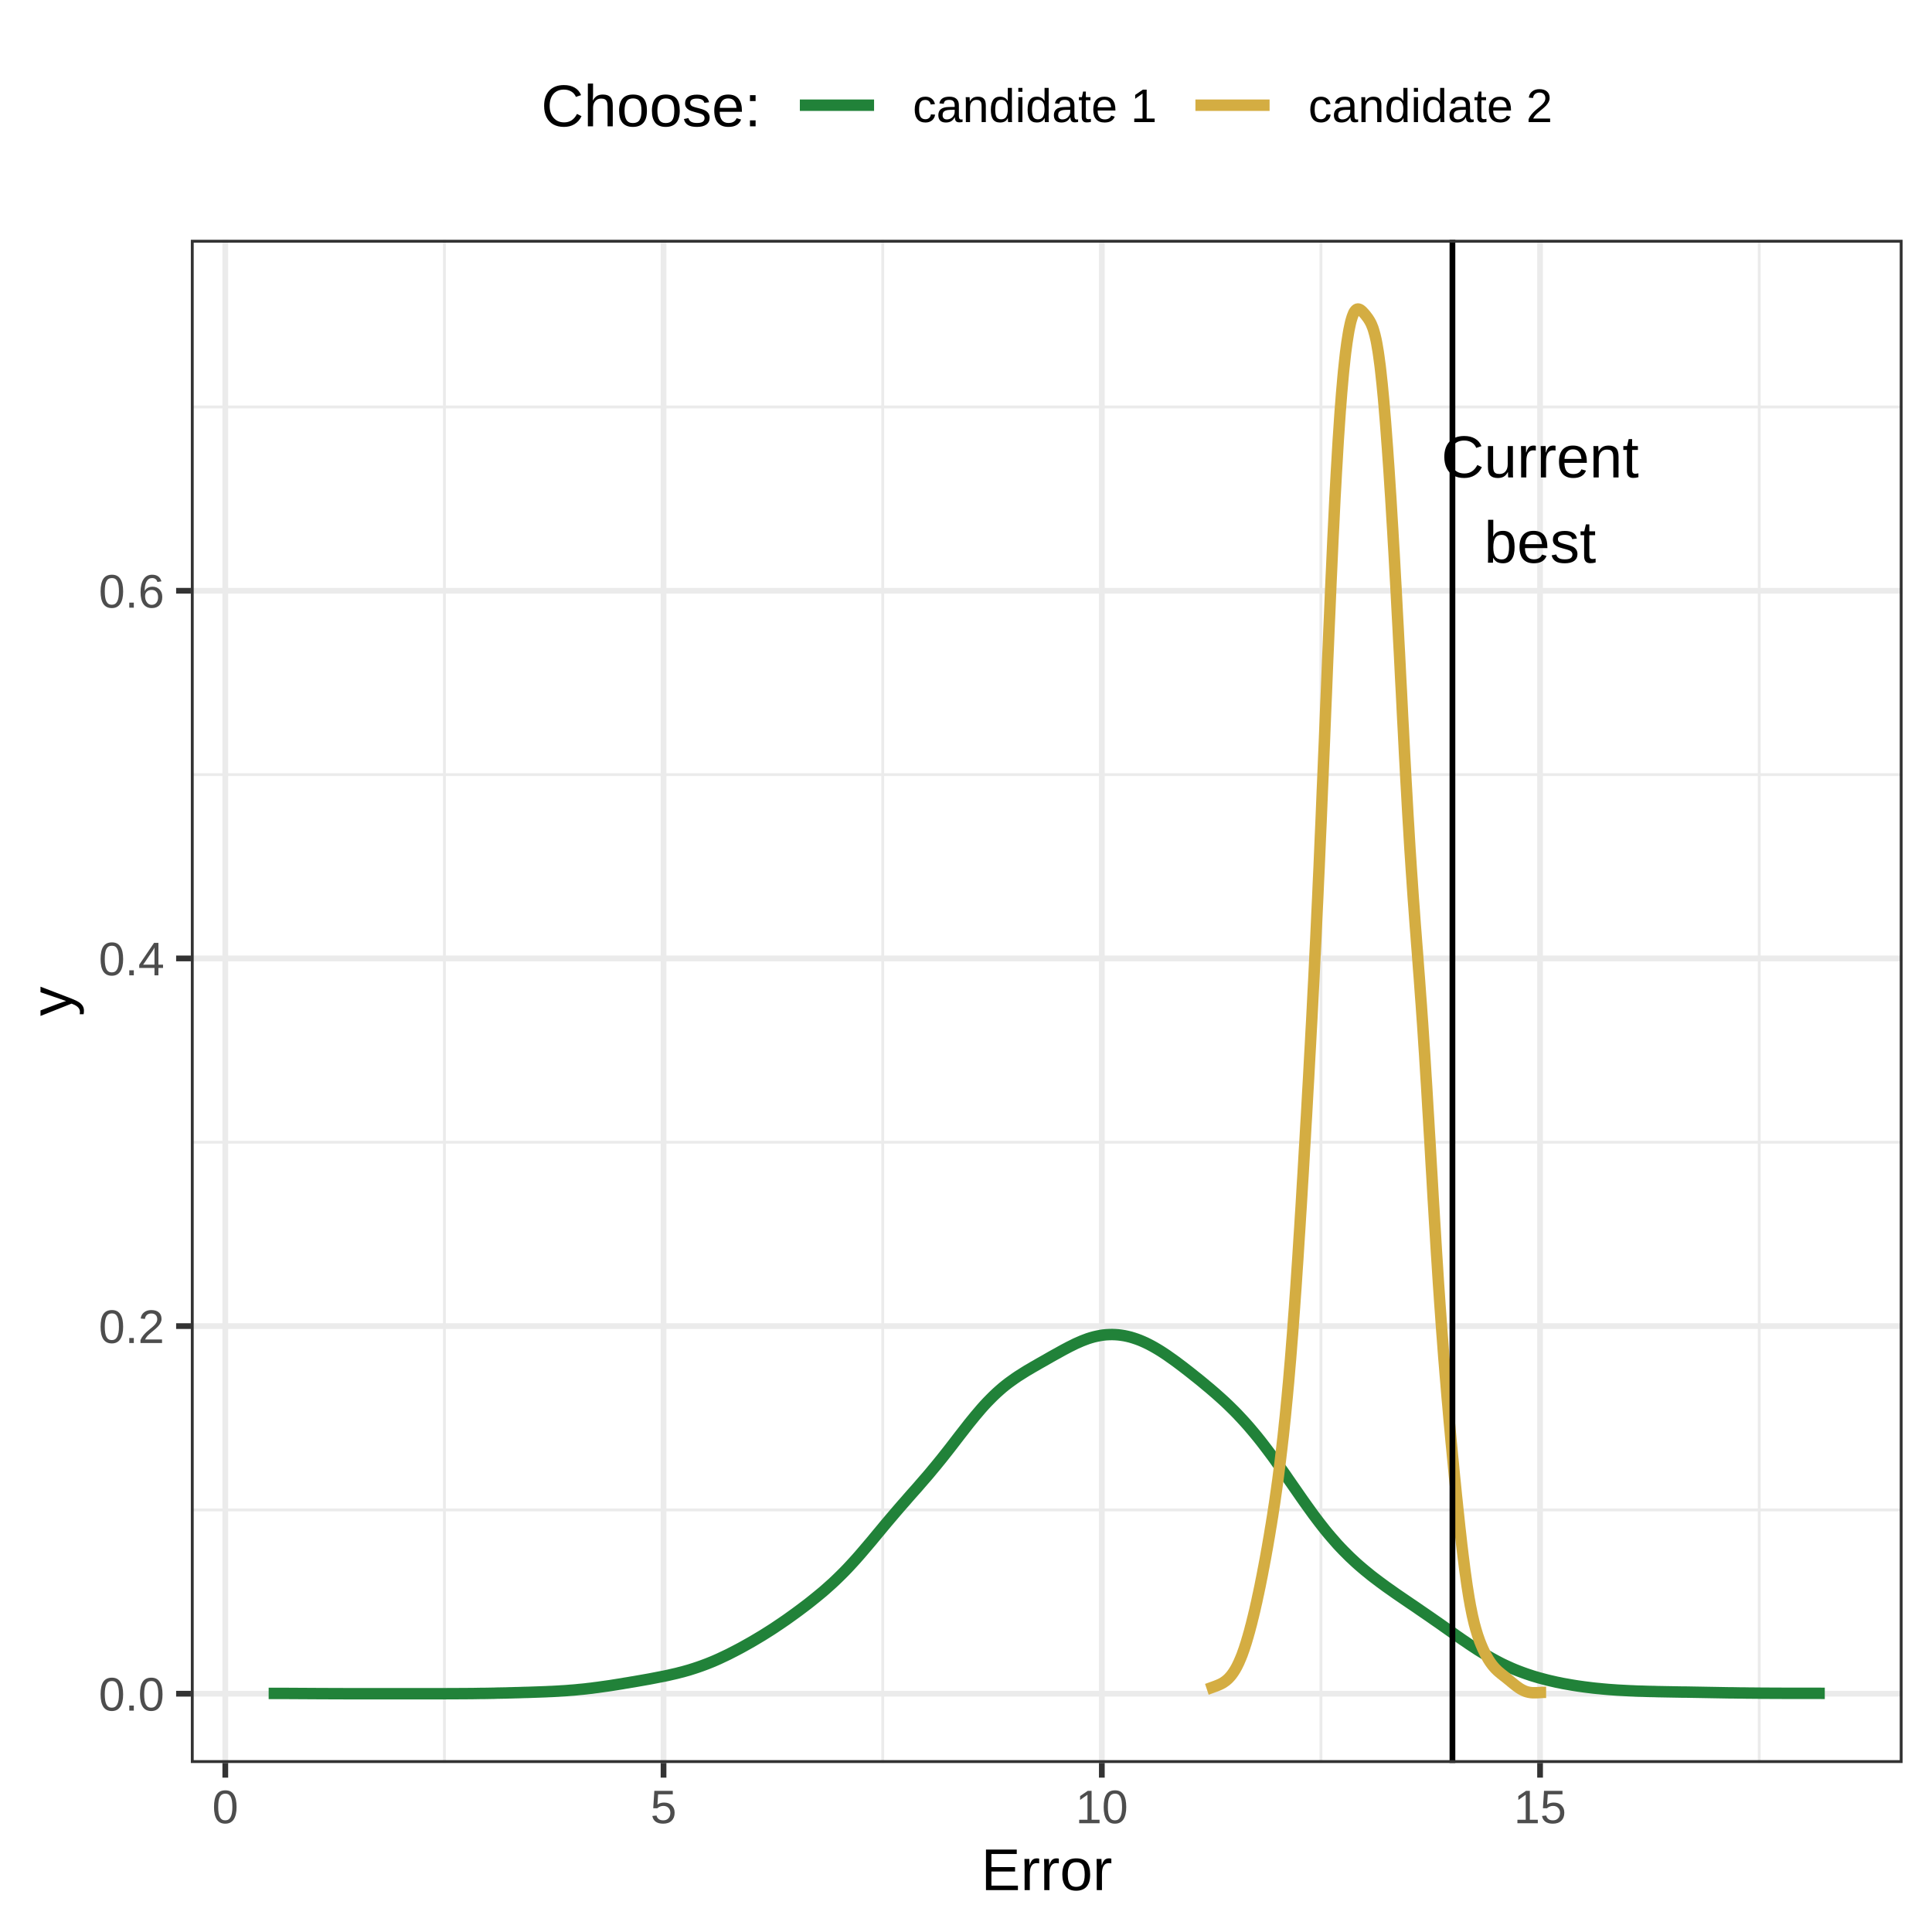
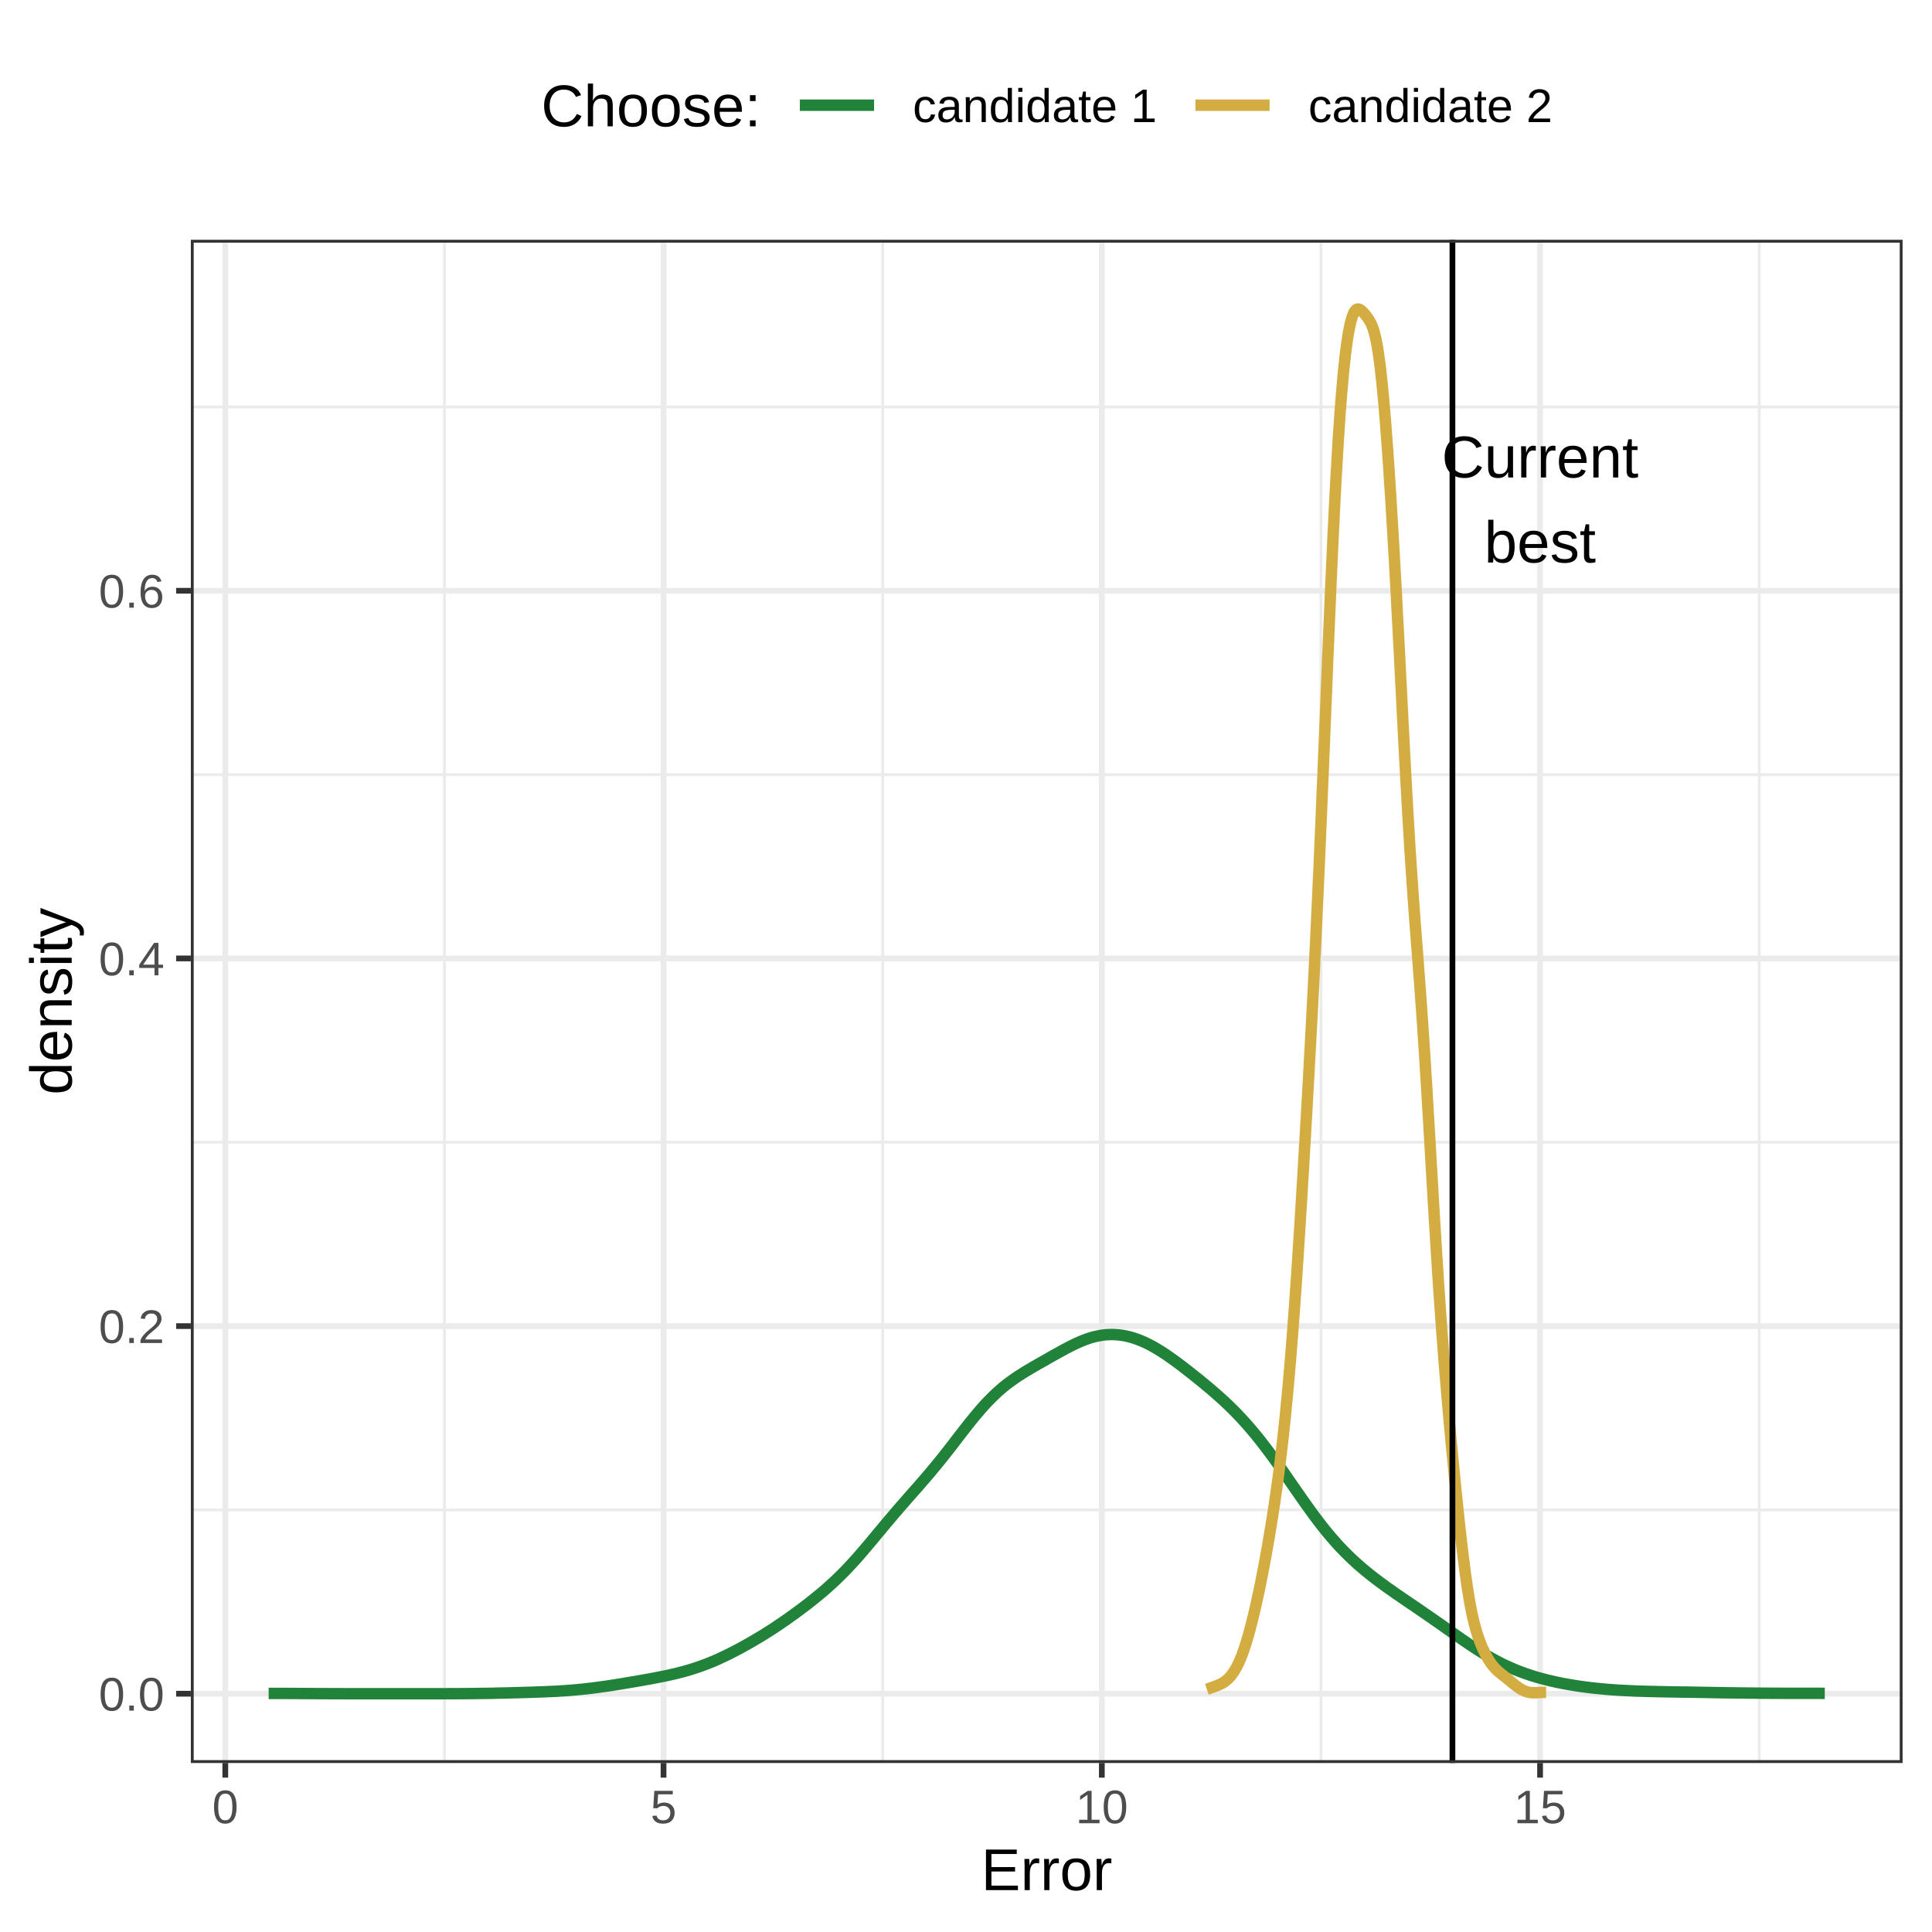
<svg xmlns="http://www.w3.org/2000/svg" width="360.00pt" height="360.00pt" viewBox="0 0 360.00 360.00">
  <g class="svglite">
    <defs>
      <style type="text/css">
    .svglite line, .svglite polyline, .svglite polygon, .svglite path, .svglite rect, .svglite circle {
      fill: none;
      stroke: #000000;
      stroke-linecap: round;
      stroke-linejoin: round;
      stroke-miterlimit: 10.00;
    }
    .svglite text {
      white-space: pre;
    }
    .svglite g.glyphgroup path {
      fill: inherit;
      stroke: none;
    }
  </style>
    </defs>
    <rect width="100%" height="100%" style="stroke: none; fill: #FFFFFF;" />
    <defs>
      <clipPath id="cpMC4wMHwzNjAuMDB8MC4wMHwzNjAuMDA=">
        <rect x="0.00" y="0.00" width="360.00" height="360.00" />
      </clipPath>
    </defs>
    <g clip-path="url(#cpMC4wMHwzNjAuMDB8MC4wMHwzNjAuMDA=)">
      <rect x="0" y="0.00" width="360.00" height="360.00" style="stroke-width: 1.07; stroke: #FFFFFF; fill: #FFFFFF;" />
    </g>
    <defs>
      <clipPath id="cpMzUuNTZ8MzU0LjUyfDQ0LjY4fDMyOC41MA==">
        <rect x="35.56" y="44.68" width="318.96" height="283.83" />
      </clipPath>
    </defs>
    <g clip-path="url(#cpMzUuNTZ8MzU0LjUyfDQ0LjY4fDMyOC41MA==)">
      <rect x="35.56" y="44.68" width="318.96" height="283.83" style="stroke-width: 1.07; stroke: none; fill: #FFFFFF;" />
      <polyline points="35.56,281.35 354.52,281.35 " style="stroke-width: 0.53; stroke: #EBEBEB; stroke-linecap: butt;" />
      <polyline points="35.56,212.84 354.52,212.84 " style="stroke-width: 0.53; stroke: #EBEBEB; stroke-linecap: butt;" />
      <polyline points="35.56,144.34 354.52,144.34 " style="stroke-width: 0.53; stroke: #EBEBEB; stroke-linecap: butt;" />
      <polyline points="35.56,75.83 354.52,75.83 " style="stroke-width: 0.53; stroke: #EBEBEB; stroke-linecap: butt;" />
      <polyline points="82.81,328.50 82.81,44.68 " style="stroke-width: 0.53; stroke: #EBEBEB; stroke-linecap: butt;" />
      <polyline points="164.48,328.50 164.48,44.68 " style="stroke-width: 0.53; stroke: #EBEBEB; stroke-linecap: butt;" />
      <polyline points="246.14,328.50 246.14,44.68 " style="stroke-width: 0.53; stroke: #EBEBEB; stroke-linecap: butt;" />
      <polyline points="327.81,328.50 327.81,44.68 " style="stroke-width: 0.53; stroke: #EBEBEB; stroke-linecap: butt;" />
      <polyline points="35.56,315.60 354.52,315.60 " style="stroke-width: 1.07; stroke: #EBEBEB; stroke-linecap: butt;" />
      <polyline points="35.56,247.10 354.52,247.10 " style="stroke-width: 1.07; stroke: #EBEBEB; stroke-linecap: butt;" />
      <polyline points="35.56,178.59 354.52,178.59 " style="stroke-width: 1.07; stroke: #EBEBEB; stroke-linecap: butt;" />
      <polyline points="35.56,110.08 354.52,110.08 " style="stroke-width: 1.07; stroke: #EBEBEB; stroke-linecap: butt;" />
      <polyline points="41.98,328.50 41.98,44.68 " style="stroke-width: 1.07; stroke: #EBEBEB; stroke-linecap: butt;" />
      <polyline points="123.64,328.50 123.64,44.68 " style="stroke-width: 1.07; stroke: #EBEBEB; stroke-linecap: butt;" />
      <polyline points="205.31,328.50 205.31,44.68 " style="stroke-width: 1.07; stroke: #EBEBEB; stroke-linecap: butt;" />
      <polyline points="286.97,328.50 286.97,44.68 " style="stroke-width: 1.07; stroke: #EBEBEB; stroke-linecap: butt;" />
      <polyline points="50.06,315.54 50.63,315.54 51.20,315.54 51.76,315.54 52.33,315.54 52.90,315.54 53.47,315.54 54.03,315.55 54.60,315.55 55.17,315.55 55.74,315.56 56.30,315.56 56.87,315.56 57.44,315.57 58.01,315.57 58.57,315.57 59.14,315.58 59.71,315.58 60.28,315.58 60.84,315.58 61.41,315.59 61.98,315.59 62.55,315.59 63.11,315.59 63.68,315.59 64.25,315.60 64.82,315.60 65.38,315.60 65.95,315.60 66.52,315.60 67.09,315.60 67.65,315.60 68.22,315.60 68.79,315.60 69.36,315.60 69.92,315.60 70.49,315.60 71.06,315.60 71.63,315.60 72.19,315.60 72.76,315.60 73.33,315.60 73.89,315.60 74.46,315.60 75.03,315.60 75.60,315.60 76.16,315.60 76.73,315.60 77.30,315.60 77.87,315.60 78.43,315.60 79.00,315.60 79.57,315.60 80.14,315.60 80.70,315.60 81.27,315.60 81.84,315.60 82.41,315.60 82.97,315.60 83.54,315.59 84.11,315.59 84.68,315.59 85.24,315.59 85.81,315.58 86.38,315.58 86.95,315.58 87.51,315.57 88.08,315.57 88.65,315.56 89.22,315.55 89.78,315.54 90.35,315.54 90.92,315.53 91.49,315.52 92.05,315.51 92.62,315.49 93.19,315.48 93.76,315.47 94.32,315.46 94.89,315.44 95.46,315.43 96.02,315.41 96.59,315.40 97.16,315.38 97.73,315.36 98.29,315.35 98.86,315.33 99.43,315.31 100.00,315.29 100.56,315.27 101.13,315.25 101.70,315.23 102.27,315.20 102.83,315.18 103.40,315.15 103.97,315.12 104.54,315.08 105.10,315.05 105.67,315.01 106.24,314.96 106.81,314.92 107.37,314.87 107.94,314.81 108.51,314.76 109.08,314.70 109.64,314.63 110.21,314.57 110.78,314.49 111.35,314.42 111.91,314.34 112.48,314.26 113.05,314.18 113.62,314.10 114.18,314.01 114.75,313.92 115.32,313.83 115.89,313.74 116.45,313.64 117.02,313.55 117.59,313.45 118.15,313.36 118.72,313.26 119.29,313.16 119.86,313.06 120.42,312.96 120.99,312.86 121.56,312.75 122.13,312.64 122.69,312.53 123.26,312.42 123.83,312.31 124.40,312.19 124.96,312.06 125.53,311.93 126.10,311.80 126.67,311.65 127.23,311.51 127.80,311.35 128.37,311.19 128.94,311.01 129.50,310.83 130.07,310.64 130.64,310.44 131.21,310.23 131.77,310.02 132.34,309.79 132.91,309.56 133.48,309.31 134.04,309.06 134.61,308.79 135.18,308.52 135.75,308.25 136.31,307.96 136.88,307.67 137.45,307.37 138.02,307.07 138.58,306.76 139.15,306.44 139.72,306.12 140.28,305.80 140.85,305.46 141.42,305.12 141.99,304.78 142.55,304.43 143.12,304.07 143.69,303.71 144.26,303.34 144.82,302.96 145.39,302.58 145.96,302.19 146.53,301.80 147.09,301.40 147.66,300.99 148.23,300.58 148.80,300.16 149.36,299.74 149.93,299.31 150.50,298.88 151.07,298.43 151.63,297.98 152.20,297.52 152.77,297.05 153.34,296.58 153.90,296.09 154.47,295.58 155.04,295.07 155.61,294.54 156.17,294.00 156.74,293.44 157.31,292.87 157.88,292.28 158.44,291.68 159.01,291.06 159.58,290.43 160.15,289.78 160.71,289.13 161.28,288.46 161.85,287.79 162.42,287.12 162.98,286.44 163.55,285.75 164.12,285.07 164.68,284.39 165.25,283.71 165.82,283.04 166.39,282.37 166.95,281.71 167.52,281.05 168.09,280.39 168.66,279.75 169.22,279.10 169.79,278.45 170.36,277.81 170.93,277.17 171.49,276.52 172.06,275.86 172.63,275.21 173.20,274.54 173.76,273.86 174.33,273.18 174.90,272.48 175.47,271.78 176.03,271.07 176.60,270.35 177.17,269.62 177.74,268.88 178.30,268.15 178.87,267.41 179.44,266.68 180.01,265.95 180.57,265.23 181.14,264.53 181.71,263.83 182.28,263.16 182.84,262.50 183.41,261.86 183.98,261.25 184.55,260.67 185.11,260.11 185.68,259.57 186.25,259.06 186.81,258.57 187.38,258.11 187.95,257.67 188.52,257.26 189.08,256.86 189.65,256.47 190.22,256.11 190.79,255.75 191.35,255.40 191.92,255.07 192.49,254.73 193.06,254.41 193.62,254.08 194.19,253.76 194.76,253.44 195.33,253.11 195.89,252.79 196.46,252.47 197.03,252.16 197.60,251.84 198.16,251.53 198.73,251.23 199.30,250.93 199.87,250.65 200.43,250.37 201.00,250.12 201.57,249.87 202.14,249.65 202.70,249.44 203.27,249.26 203.84,249.10 204.41,248.97 204.97,248.86 205.54,248.77 206.11,248.71 206.68,248.68 207.24,248.67 207.81,248.69 208.38,248.73 208.94,248.80 209.51,248.89 210.08,249.01 210.65,249.15 211.21,249.32 211.78,249.51 212.35,249.72 212.92,249.96 213.48,250.21 214.05,250.49 214.62,250.79 215.19,251.11 215.75,251.44 216.32,251.79 216.89,252.16 217.46,252.54 218.02,252.94 218.59,253.34 219.16,253.75 219.73,254.18 220.29,254.60 220.86,255.04 221.43,255.48 222.00,255.93 222.56,256.38 223.13,256.83 223.70,257.29 224.27,257.76 224.83,258.23 225.40,258.70 225.97,259.19 226.54,259.68 227.10,260.18 227.67,260.69 228.24,261.21 228.81,261.75 229.37,262.30 229.94,262.86 230.51,263.44 231.07,264.04 231.64,264.65 232.21,265.28 232.78,265.93 233.34,266.59 233.91,267.27 234.48,267.97 235.05,268.69 235.61,269.42 236.18,270.17 236.75,270.93 237.32,271.70 237.88,272.49 238.45,273.29 239.02,274.10 239.59,274.91 240.15,275.73 240.72,276.55 241.29,277.37 241.86,278.19 242.42,279.00 242.99,279.81 243.56,280.61 244.13,281.40 244.69,282.18 245.26,282.94 245.83,283.69 246.40,284.42 246.96,285.13 247.53,285.82 248.10,286.49 248.67,287.14 249.23,287.78 249.80,288.39 250.37,288.98 250.94,289.55 251.50,290.11 252.07,290.64 252.64,291.17 253.20,291.67 253.77,292.16 254.34,292.64 254.91,293.10 255.47,293.56 256.04,294.00 256.61,294.43 257.18,294.86 257.74,295.27 258.31,295.69 258.88,296.09 259.45,296.49 260.01,296.89 260.58,297.28 261.15,297.67 261.72,298.06 262.28,298.44 262.85,298.83 263.42,299.21 263.99,299.60 264.55,299.99 265.12,300.38 265.69,300.77 266.26,301.16 266.82,301.55 267.39,301.95 267.96,302.34 268.53,302.74 269.09,303.14 269.66,303.54 270.23,303.94 270.80,304.34 271.36,304.74 271.93,305.13 272.50,305.53 273.07,305.91 273.63,306.30 274.20,306.68 274.77,307.05 275.33,307.42 275.90,307.77 276.47,308.12 277.04,308.46 277.60,308.79 278.17,309.11 278.74,309.42 279.31,309.72 279.87,310.01 280.44,310.28 281.01,310.54 281.58,310.80 282.14,311.04 282.71,311.27 283.28,311.49 283.85,311.70 284.41,311.90 284.98,312.09 285.55,312.28 286.12,312.45 286.68,312.62 287.25,312.77 287.82,312.92 288.39,313.07 288.95,313.20 289.52,313.33 290.09,313.46 290.66,313.57 291.22,313.69 291.79,313.79 292.36,313.89 292.93,313.99 293.49,314.08 294.06,314.17 294.63,314.25 295.20,314.33 295.76,314.40 296.33,314.47 296.90,314.54 297.46,314.60 298.03,314.65 298.60,314.71 299.17,314.76 299.73,314.81 300.30,314.85 300.87,314.89 301.44,314.93 302.00,314.96 302.57,314.99 303.14,315.02 303.71,315.05 304.27,315.07 304.84,315.10 305.41,315.12 305.98,315.13 306.54,315.15 307.11,315.17 307.68,315.18 308.25,315.19 308.81,315.21 309.38,315.22 309.95,315.23 310.52,315.24 311.08,315.25 311.65,315.26 312.22,315.27 312.79,315.28 313.35,315.29 313.92,315.29 314.49,315.30 315.06,315.31 315.62,315.32 316.19,315.33 316.76,315.34 317.33,315.35 317.89,315.36 318.46,315.37 319.03,315.38 319.59,315.39 320.16,315.40 320.73,315.41 321.30,315.42 321.86,315.43 322.43,315.44 323.00,315.44 323.57,315.45 324.13,315.46 324.70,315.46 325.27,315.47 325.84,315.48 326.40,315.48 326.97,315.49 327.54,315.49 328.11,315.50 328.67,315.50 329.24,315.50 329.81,315.51 330.38,315.51 330.94,315.51 331.51,315.51 332.08,315.52 332.65,315.52 333.21,315.52 333.78,315.52 334.35,315.52 334.92,315.52 335.48,315.52 336.05,315.52 336.62,315.52 337.19,315.52 337.75,315.52 338.32,315.52 338.89,315.52 339.46,315.53 340.02,315.53 " style="stroke-width: 2.13; stroke: #218239; stroke-linecap: butt;" />
      <polyline points="224.88,314.78 225.00,314.74 225.13,314.69 225.25,314.65 225.37,314.60 225.50,314.56 225.62,314.51 225.74,314.47 225.87,314.42 225.99,314.38 226.12,314.33 226.24,314.29 226.36,314.24 226.49,314.20 226.61,314.15 226.73,314.10 226.86,314.05 226.98,314.00 227.11,313.95 227.23,313.89 227.35,313.84 227.48,313.78 227.60,313.71 227.72,313.65 227.85,313.58 227.97,313.50 228.09,313.42 228.22,313.33 228.34,313.24 228.47,313.15 228.59,313.04 228.71,312.94 228.84,312.82 228.96,312.70 229.08,312.57 229.21,312.43 229.33,312.29 229.46,312.13 229.58,311.97 229.70,311.80 229.83,311.62 229.95,311.43 230.07,311.24 230.20,311.03 230.32,310.81 230.45,310.58 230.57,310.34 230.69,310.09 230.82,309.83 230.94,309.55 231.06,309.27 231.19,308.97 231.31,308.67 231.44,308.35 231.56,308.01 231.68,307.67 231.81,307.31 231.93,306.95 232.05,306.57 232.18,306.18 232.30,305.78 232.42,305.36 232.55,304.94 232.67,304.50 232.80,304.06 232.92,303.60 233.04,303.13 233.17,302.66 233.29,302.17 233.41,301.67 233.54,301.17 233.66,300.65 233.79,300.13 233.91,299.59 234.03,299.05 234.16,298.50 234.28,297.93 234.40,297.36 234.53,296.78 234.65,296.19 234.78,295.59 234.90,294.98 235.02,294.37 235.15,293.74 235.27,293.11 235.39,292.46 235.52,291.81 235.64,291.15 235.77,290.48 235.89,289.81 236.01,289.12 236.14,288.42 236.26,287.72 236.38,287.01 236.51,286.28 236.63,285.55 236.75,284.80 236.88,284.05 237.00,283.28 237.13,282.50 237.25,281.70 237.37,280.89 237.50,280.07 237.62,279.23 237.74,278.38 237.87,277.50 237.99,276.61 238.12,275.70 238.24,274.76 238.36,273.81 238.49,272.83 238.61,271.83 238.73,270.80 238.86,269.75 238.98,268.67 239.11,267.57 239.23,266.43 239.35,265.26 239.48,264.07 239.60,262.84 239.72,261.58 239.85,260.28 239.97,258.95 240.10,257.58 240.22,256.18 240.34,254.75 240.47,253.27 240.59,251.76 240.71,250.20 240.84,248.61 240.96,246.99 241.08,245.32 241.21,243.62 241.33,241.88 241.46,240.10 241.58,238.29 241.70,236.45 241.83,234.57 241.95,232.66 242.07,230.73 242.20,228.76 242.32,226.77 242.45,224.76 242.57,222.73 242.69,220.67 242.82,218.60 242.94,216.51 243.06,214.40 243.19,212.28 243.31,210.13 243.44,207.98 243.56,205.80 243.68,203.61 243.81,201.40 243.93,199.17 244.05,196.91 244.18,194.63 244.30,192.32 244.43,189.99 244.55,187.62 244.67,185.22 244.80,182.77 244.92,180.29 245.04,177.77 245.17,175.21 245.29,172.60 245.41,169.95 245.54,167.25 245.66,164.51 245.79,161.73 245.91,158.90 246.03,156.04 246.16,153.14 246.28,150.20 246.40,147.24 246.53,144.25 246.65,141.25 246.78,138.22 246.90,135.19 247.02,132.16 247.15,129.13 247.27,126.10 247.39,123.09 247.52,120.11 247.64,117.16 247.77,114.24 247.89,111.36 248.01,108.52 248.14,105.74 248.26,103.03 248.38,100.38 248.51,97.80 248.63,95.28 248.75,92.84 248.88,90.49 249.00,88.23 249.13,86.05 249.25,83.95 249.37,81.94 249.50,80.02 249.62,78.20 249.74,76.47 249.87,74.83 249.99,73.27 250.12,71.79 250.24,70.41 250.36,69.12 250.49,67.91 250.61,66.78 250.73,65.72 250.86,64.74 250.98,63.83 251.11,63.01 251.23,62.25 251.35,61.55 251.48,60.92 251.60,60.35 251.72,59.85 251.85,59.41 251.97,59.02 252.10,58.68 252.22,58.38 252.34,58.14 252.47,57.96 252.59,57.81 252.71,57.70 252.84,57.62 252.96,57.58 253.08,57.58 253.21,57.60 253.33,57.65 253.46,57.71 253.58,57.80 253.70,57.90 253.83,58.01 253.95,58.14 254.07,58.27 254.20,58.41 254.32,58.55 254.45,58.70 254.57,58.86 254.69,59.02 254.82,59.19 254.94,59.36 255.06,59.55 255.19,59.75 255.31,59.97 255.44,60.21 255.56,60.47 255.68,60.77 255.81,61.09 255.93,61.46 256.05,61.88 256.18,62.34 256.30,62.85 256.43,63.42 256.55,64.05 256.67,64.76 256.80,65.52 256.92,66.36 257.04,67.26 257.17,68.22 257.29,69.28 257.41,70.40 257.54,71.59 257.66,72.85 257.79,74.18 257.91,75.57 258.03,77.03 258.16,78.56 258.28,80.14 258.40,81.78 258.53,83.47 258.65,85.23 258.78,87.03 258.90,88.89 259.02,90.79 259.15,92.73 259.27,94.72 259.39,96.76 259.52,98.84 259.64,100.97 259.77,103.13 259.89,105.33 260.01,107.56 260.14,109.84 260.26,112.15 260.38,114.48 260.51,116.84 260.63,119.23 260.76,121.63 260.88,124.05 261.00,126.48 261.13,128.91 261.25,131.33 261.37,133.76 261.50,136.16 261.62,138.54 261.74,140.90 261.87,143.23 261.99,145.52 262.12,147.77 262.24,149.97 262.36,152.11 262.49,154.21 262.61,156.26 262.73,158.26 262.86,160.19 262.98,162.07 263.11,163.91 263.23,165.70 263.35,167.45 263.48,169.16 263.60,170.83 263.72,172.48 263.85,174.12 263.97,175.74 264.10,177.35 264.22,178.97 264.34,180.60 264.47,182.24 264.59,183.91 264.71,185.59 264.84,187.31 264.96,189.06 265.09,190.85 265.21,192.68 265.33,194.55 265.46,196.45 265.58,198.39 265.70,200.37 265.83,202.38 265.95,204.42 266.07,206.49 266.20,208.58 266.32,210.69 266.45,212.81 266.57,214.93 266.69,217.06 266.82,219.19 266.94,221.31 267.06,223.41 267.19,225.50 267.31,227.56 267.44,229.60 267.56,231.62 267.68,233.60 267.81,235.54 267.93,237.45 268.05,239.32 268.18,241.16 268.30,242.96 268.43,244.72 268.55,246.44 268.67,248.13 268.80,249.78 268.92,251.40 269.04,252.98 269.17,254.53 269.29,256.05 269.42,257.54 269.54,259.01 269.66,260.45 269.79,261.87 269.91,263.27 270.03,264.64 270.16,266.00 270.28,267.34 270.40,268.67 270.53,269.97 270.65,271.27 270.78,272.55 270.90,273.81 271.02,275.07 271.15,276.31 271.27,277.54 271.39,278.75 271.52,279.95 271.64,281.14 271.77,282.31 271.89,283.46 272.01,284.60 272.14,285.72 272.26,286.81 272.38,287.89 272.51,288.94 272.63,289.96 272.76,290.96 272.88,291.93 273.00,292.87 273.13,293.78 273.25,294.66 273.37,295.50 273.50,296.31 273.62,297.08 273.74,297.83 273.87,298.54 273.99,299.22 274.12,299.86 274.24,300.47 274.36,301.05 274.49,301.60 274.61,302.12 274.73,302.62 274.86,303.08 274.98,303.53 275.11,303.96 275.23,304.36 275.35,304.75 275.48,305.11 275.60,305.46 275.72,305.80 275.85,306.12 275.97,306.43 276.10,306.73 276.22,307.02 276.34,307.29 276.47,307.56 276.59,307.82 276.71,308.07 276.84,308.31 276.96,308.54 277.09,308.76 277.21,308.98 277.33,309.19 277.46,309.39 277.58,309.58 277.70,309.76 277.83,309.94 277.95,310.10 278.07,310.27 278.20,310.42 278.32,310.57 278.45,310.71 278.57,310.85 278.69,310.98 278.82,311.10 278.94,311.22 279.06,311.34 279.19,311.45 279.31,311.56 279.44,311.66 279.56,311.76 279.68,311.87 279.81,311.97 279.93,312.06 280.05,312.16 280.18,312.26 280.30,312.36 280.43,312.45 280.55,312.55 280.67,312.65 280.80,312.75 280.92,312.85 281.04,312.95 281.17,313.05 281.29,313.15 281.42,313.25 281.54,313.36 281.66,313.46 281.79,313.56 281.91,313.66 282.03,313.76 282.16,313.86 282.28,313.96 282.40,314.05 282.53,314.15 282.65,314.24 282.78,314.33 282.90,314.42 283.02,314.51 283.15,314.59 283.27,314.67 283.39,314.74 283.52,314.81 283.64,314.88 283.77,314.94 283.89,315.00 284.01,315.06 284.14,315.11 284.26,315.16 284.38,315.20 284.51,315.24 284.63,315.27 284.76,315.30 284.88,315.33 285.00,315.35 285.13,315.37 285.25,315.39 285.37,315.40 285.50,315.41 285.62,315.42 285.75,315.42 285.87,315.42 285.99,315.42 286.12,315.42 286.24,315.42 286.36,315.41 286.49,315.41 286.61,315.40 286.73,315.39 286.86,315.39 286.98,315.38 287.11,315.37 287.23,315.36 287.35,315.36 287.48,315.35 287.60,315.35 287.72,315.34 287.85,315.34 287.97,315.34 288.10,315.34 " style="stroke-width: 2.13; stroke: #D4AD42; stroke-linecap: butt;" />
      <line x1="270.64" y1="328.50" x2="270.64" y2="44.68" style="stroke-width: 1.07; stroke-linecap: butt;" />
-       <text x="286.97" y="88.96" text-anchor="middle" style="font-size: 11.04px; font-family: &quot;Arial&quot;;" textLength="36.80px" lengthAdjust="spacingAndGlyphs">Current</text>
-       <text x="286.97" y="104.85" text-anchor="middle" style="font-size: 11.04px; font-family: &quot;Arial&quot;;" textLength="20.86px" lengthAdjust="spacingAndGlyphs">best</text>
+       <text x="286.97" y="88.97" text-anchor="middle" style="font-size: 11.00px; font-family: &quot;Arial&quot;;" textLength="36.69px" lengthAdjust="spacingAndGlyphs">Current</text>
+       <text x="286.97" y="104.81" text-anchor="middle" style="font-size: 11.00px; font-family: &quot;Arial&quot;;" textLength="20.81px" lengthAdjust="spacingAndGlyphs">best</text>
      <rect x="35.56" y="44.68" width="318.96" height="283.83" style="stroke-width: 1.07; stroke: #333333;" />
    </g>
    <g clip-path="url(#cpMC4wMHwzNjAuMDB8MC4wMHwzNjAuMDA=)">
      <text x="30.63" y="318.75" text-anchor="end" style="font-size: 8.80px;fill: #4D4D4D; font-family: &quot;Arial&quot;;" textLength="12.22px" lengthAdjust="spacingAndGlyphs">0.0</text>
      <text x="30.63" y="250.25" text-anchor="end" style="font-size: 8.80px;fill: #4D4D4D; font-family: &quot;Arial&quot;;" textLength="12.22px" lengthAdjust="spacingAndGlyphs">0.2</text>
      <text x="30.63" y="181.74" text-anchor="end" style="font-size: 8.80px;fill: #4D4D4D; font-family: &quot;Arial&quot;;" textLength="12.22px" lengthAdjust="spacingAndGlyphs">0.4</text>
      <text x="30.63" y="113.23" text-anchor="end" style="font-size: 8.80px;fill: #4D4D4D; font-family: &quot;Arial&quot;;" textLength="12.22px" lengthAdjust="spacingAndGlyphs">0.6</text>
      <polyline points="32.82,315.60 35.56,315.60 " style="stroke-width: 1.07; stroke: #333333; stroke-linecap: butt;" />
      <polyline points="32.82,247.10 35.56,247.10 " style="stroke-width: 1.07; stroke: #333333; stroke-linecap: butt;" />
      <polyline points="32.82,178.59 35.56,178.59 " style="stroke-width: 1.07; stroke: #333333; stroke-linecap: butt;" />
      <polyline points="32.82,110.08 35.56,110.08 " style="stroke-width: 1.07; stroke: #333333; stroke-linecap: butt;" />
      <polyline points="41.98,331.24 41.98,328.50 " style="stroke-width: 1.07; stroke: #333333; stroke-linecap: butt;" />
      <polyline points="123.64,331.24 123.64,328.50 " style="stroke-width: 1.07; stroke: #333333; stroke-linecap: butt;" />
      <polyline points="205.31,331.24 205.31,328.50 " style="stroke-width: 1.07; stroke: #333333; stroke-linecap: butt;" />
      <polyline points="286.97,331.24 286.97,328.50 " style="stroke-width: 1.07; stroke: #333333; stroke-linecap: butt;" />
      <text x="41.98" y="339.74" text-anchor="middle" style="font-size: 8.80px;fill: #4D4D4D; font-family: &quot;Arial&quot;;" textLength="4.89px" lengthAdjust="spacingAndGlyphs">0</text>
      <text x="123.64" y="339.74" text-anchor="middle" style="font-size: 8.80px;fill: #4D4D4D; font-family: &quot;Arial&quot;;" textLength="4.89px" lengthAdjust="spacingAndGlyphs">5</text>
      <text x="205.31" y="339.74" text-anchor="middle" style="font-size: 8.80px;fill: #4D4D4D; font-family: &quot;Arial&quot;;" textLength="9.78px" lengthAdjust="spacingAndGlyphs">10</text>
      <text x="286.97" y="339.74" text-anchor="middle" style="font-size: 8.80px;fill: #4D4D4D; font-family: &quot;Arial&quot;;" textLength="9.78px" lengthAdjust="spacingAndGlyphs">15</text>
      <text x="195.04" y="352.20" text-anchor="middle" style="font-size: 11.00px; font-family: &quot;Arial&quot;;" textLength="24.44px" lengthAdjust="spacingAndGlyphs">Error</text>
-       <text transform="translate(13.36,186.59) rotate(-90)" text-anchor="middle" style="font-size: 11.00px; font-family: &quot;Arial&quot;;" textLength="5.50px" lengthAdjust="spacingAndGlyphs">y</text>
+       <text transform="translate(13.36,186.59) rotate(-90)" text-anchor="middle" style="font-size: 11.00px; font-family: &quot;Arial&quot;;" textLength="34.88px" lengthAdjust="spacingAndGlyphs">density</text>
      <rect x="95.36" y="5.48" width="199.37" height="28.24" style="stroke-width: 1.07; stroke: none; fill: #FFFFFF;" />
      <text x="100.83" y="23.54" style="font-size: 11.00px; font-family: &quot;Arial&quot;;" textLength="41.00px" lengthAdjust="spacingAndGlyphs">Choose:</text>
      <rect x="147.31" y="10.96" width="17.28" height="17.28" style="stroke-width: 1.07; stroke: none; fill: #FFFFFF;" />
      <line x1="149.04" y1="19.60" x2="162.87" y2="19.60" style="stroke-width: 2.13; stroke: #218239; stroke-linecap: butt;" />
      <rect x="221.02" y="10.96" width="17.28" height="17.28" style="stroke-width: 1.07; stroke: none; fill: #FFFFFF;" />
      <line x1="222.75" y1="19.60" x2="236.57" y2="19.60" style="stroke-width: 2.13; stroke: #D4AD42; stroke-linecap: butt;" />
      <text x="170.07" y="22.75" style="font-size: 8.80px; font-family: &quot;Arial&quot;;" textLength="45.47px" lengthAdjust="spacingAndGlyphs">candidate 1</text>
      <text x="243.78" y="22.75" style="font-size: 8.80px; font-family: &quot;Arial&quot;;" textLength="45.47px" lengthAdjust="spacingAndGlyphs">candidate 2</text>
    </g>
  </g>
</svg>
